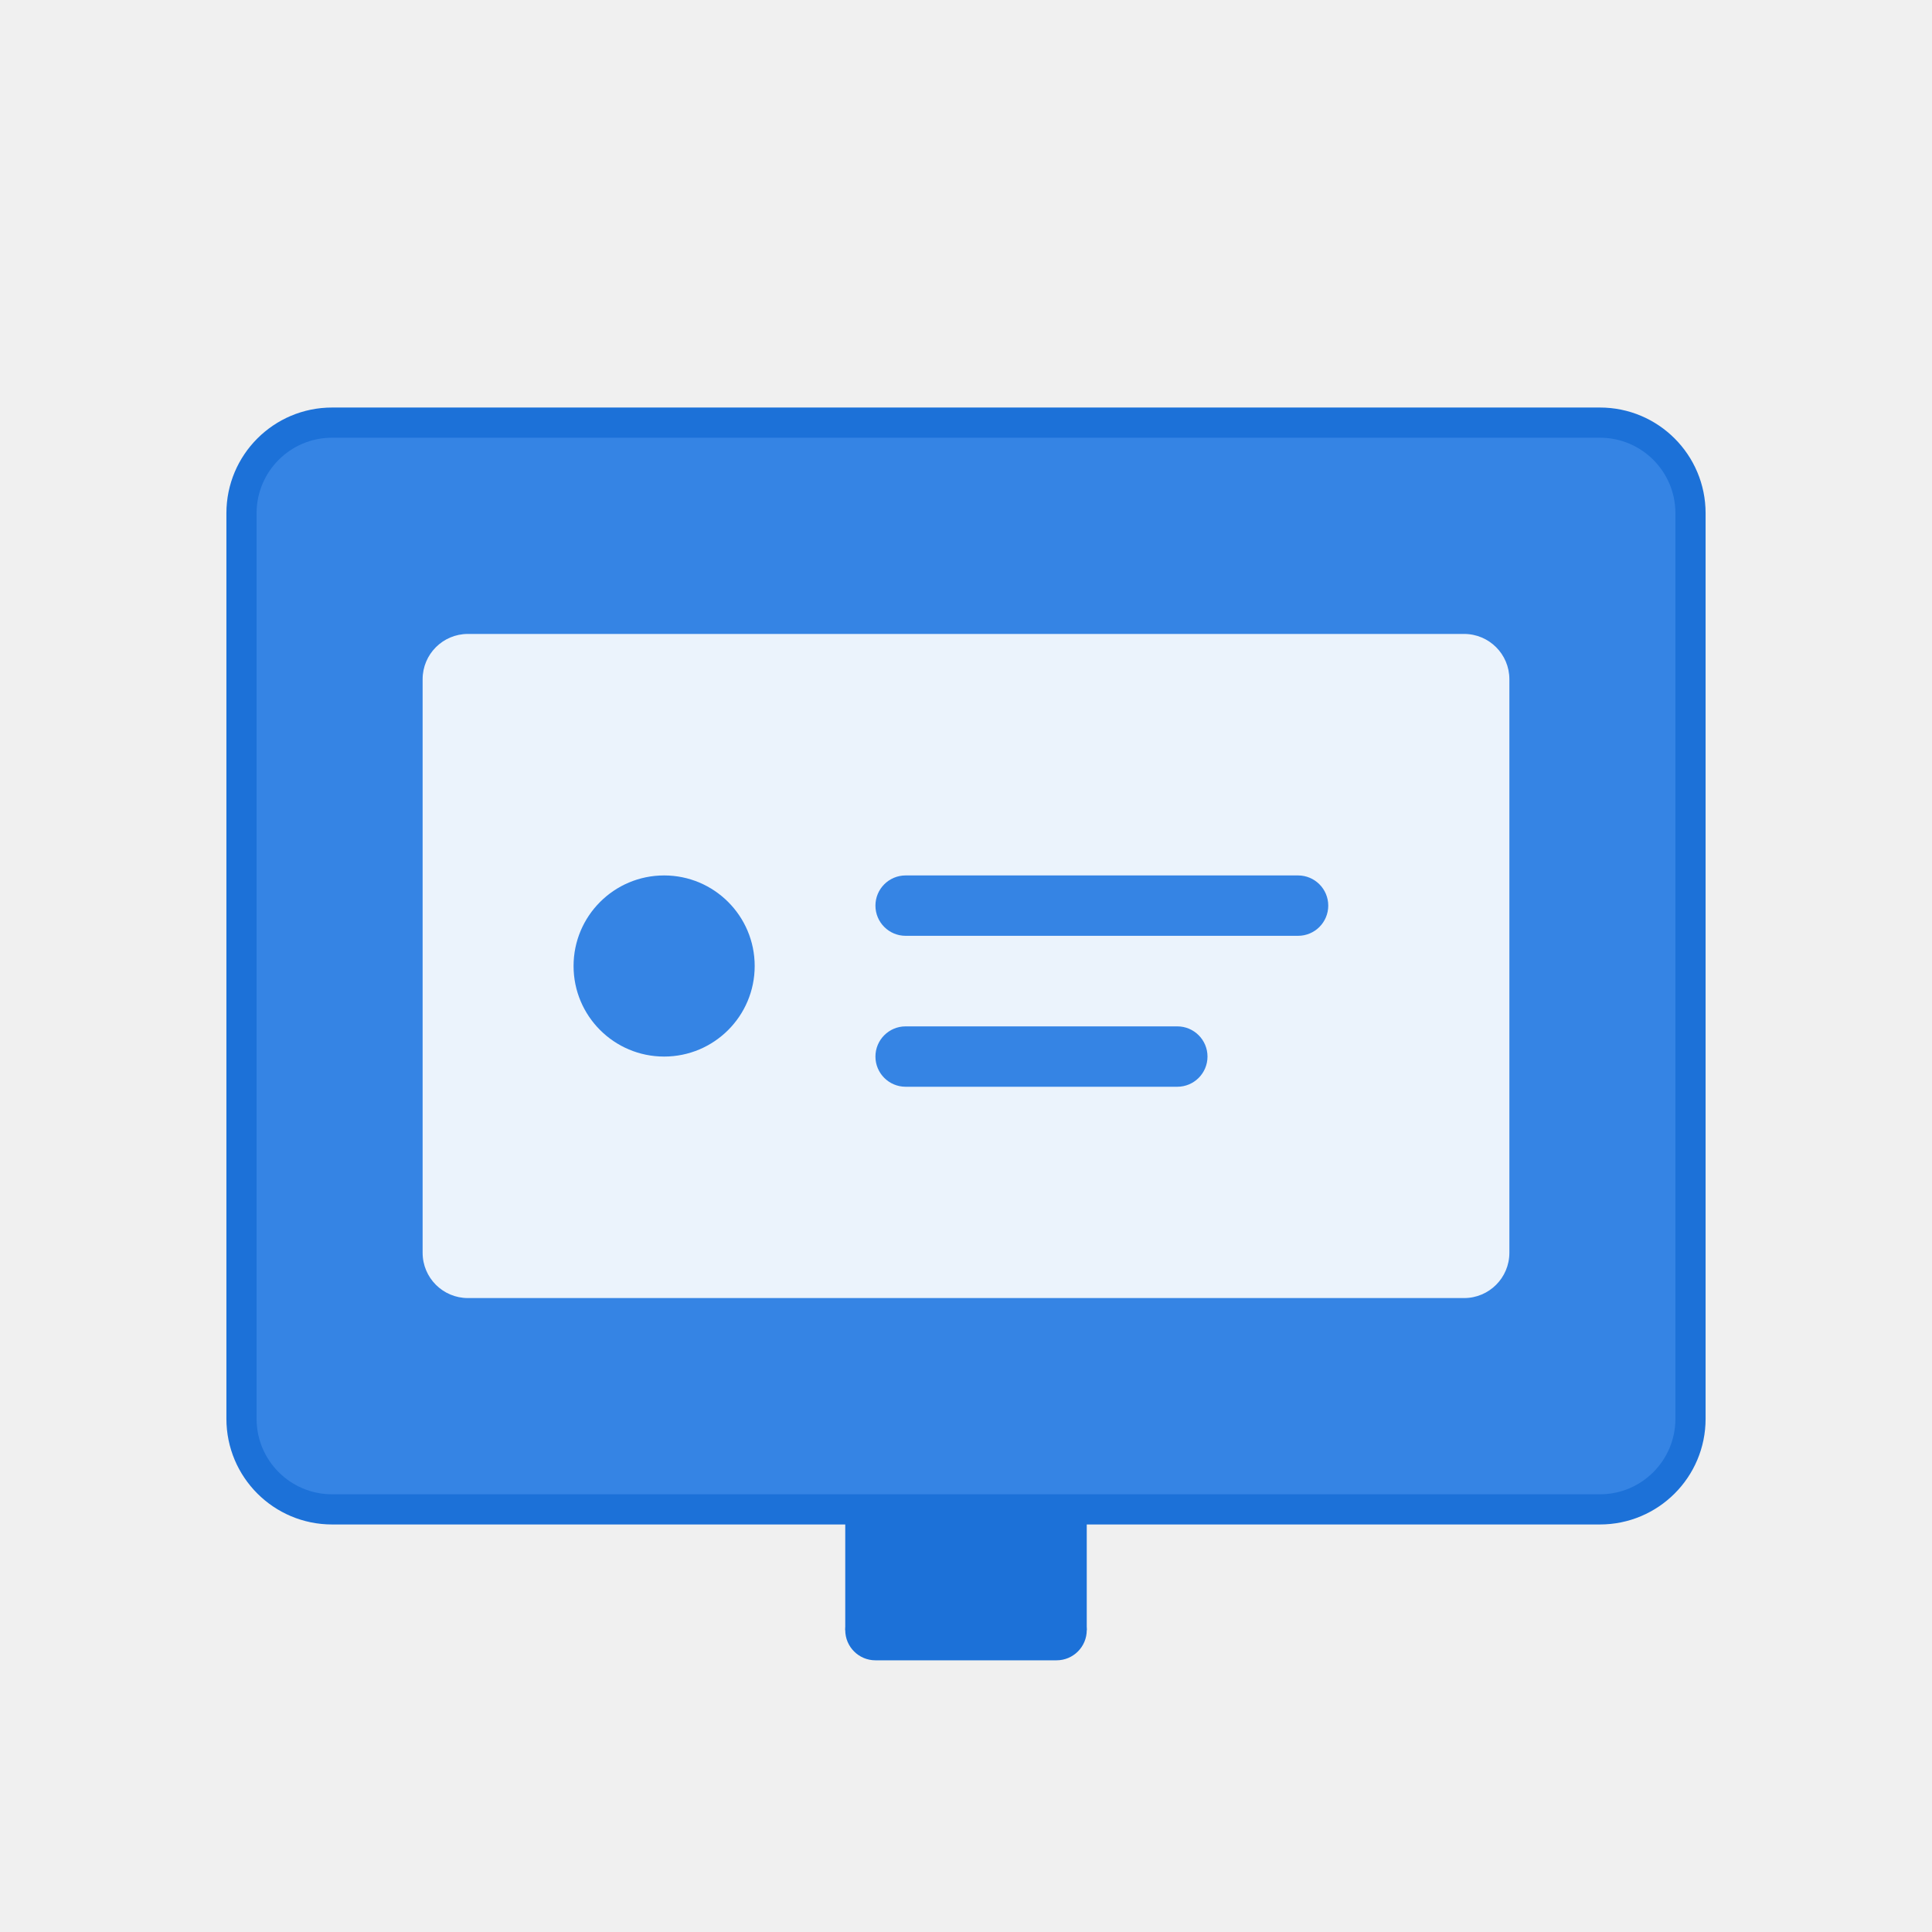
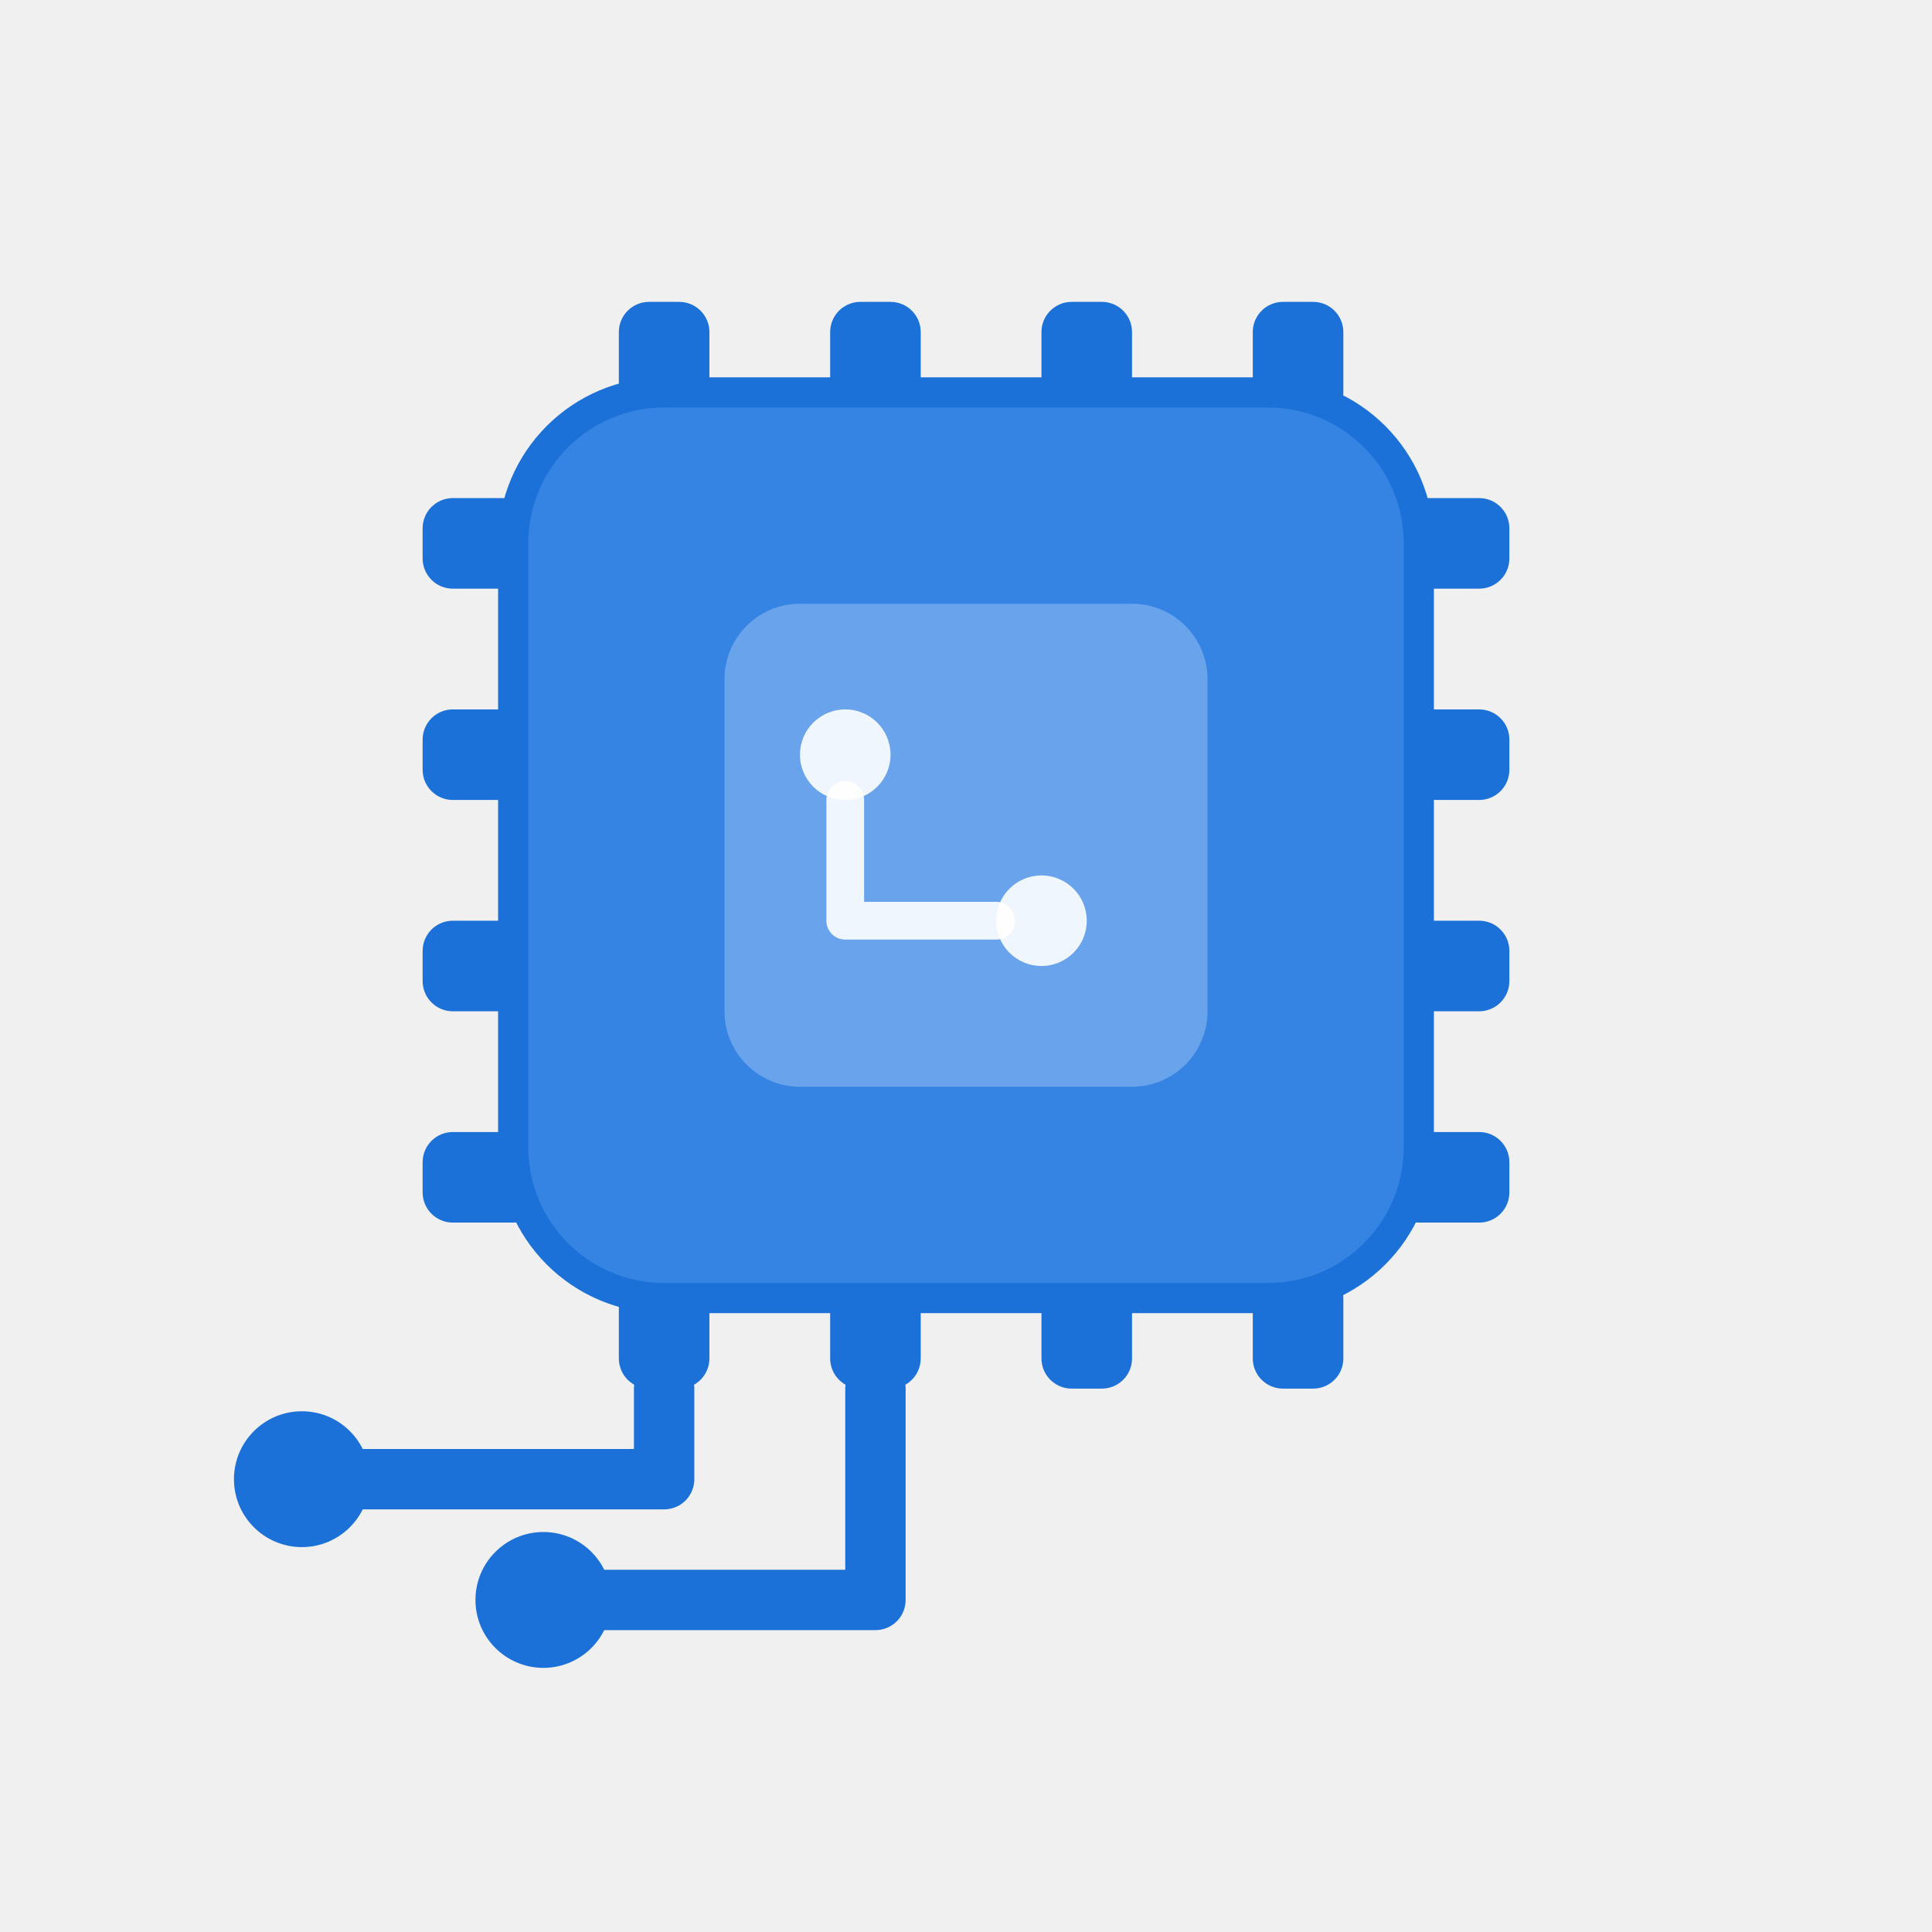
<svg xmlns="http://www.w3.org/2000/svg" width="128" height="128" viewBox="0 0 128 128">
-   <rect x="16" y="28" width="96" height="72" rx="6" fill="#3584e4" stroke="#1c71d8" stroke-width="2" />
-   <rect x="28" y="42" width="72" height="44" rx="3" fill="#ffffff" opacity="0.9" />
-   <circle cx="44" cy="64" r="6" fill="#3584e4" />
-   <rect x="58" y="58" width="30" height="4" rx="2" fill="#3584e4" />
-   <rect x="58" y="68" width="22" height="4" rx="2" fill="#3584e4" />
-   <rect x="56" y="100" width="16" height="8" fill="#1c71d8" />
-   <rect x="56" y="106" width="16" height="4" rx="2" fill="#1c71d8" />
+   <g fill="#1c71d8">
+     <rect x="41" y="20" width="6" height="8" rx="2" />
+     <rect x="55" y="20" width="6" height="8" rx="2" />
+     <rect x="69" y="20" width="6" height="8" rx="2" />
+     <rect x="83" y="20" width="6" height="8" rx="2" />
+     <rect x="41" y="84" width="6" height="8" rx="2" />
+     <rect x="55" y="84" width="6" height="8" rx="2" />
+     <rect x="69" y="84" width="6" height="8" rx="2" />
+     <rect x="83" y="84" width="6" height="8" rx="2" />
+     <rect x="28" y="33" width="8" height="6" rx="2" />
+     <rect x="28" y="47" width="8" height="6" rx="2" />
+     <rect x="28" y="61" width="8" height="6" rx="2" />
+     <rect x="28" y="75" width="8" height="6" rx="2" />
+     <rect x="92" y="33" width="8" height="6" rx="2" />
+     <rect x="92" y="47" width="8" height="6" rx="2" />
+     <rect x="92" y="61" width="8" height="6" rx="2" />
+     <rect x="92" y="75" width="8" height="6" rx="2" />
+   </g>
+   <g fill="none" stroke="#1c71d8" stroke-width="4" stroke-linecap="round" stroke-linejoin="round">
+     <path d="M44 92 V98 H24" />
+     <path d="M58 92 V106 H40" />
+   </g>
+   <circle cx="20" cy="98" r="4.5" fill="#1c71d8" />
+   <circle cx="36" cy="106" r="4.5" fill="#1c71d8" />
+   <rect x="34" y="26" width="60" height="60" rx="10" fill="#3584e4" stroke="#1c71d8" stroke-width="2" />
+   <rect x="48" y="40" width="32" height="32" rx="5" fill="#ffffff" opacity="0.25" />
+   <path d="M56 53 V61 H66" fill="none" stroke="#ffffff" stroke-width="2.5" stroke-linecap="round" stroke-linejoin="round" opacity="0.9" />
+   <circle cx="56" cy="50" r="3" fill="#ffffff" opacity="0.9" />
+   <circle cx="69" cy="61" r="3" fill="#ffffff" opacity="0.9" />
</svg>
